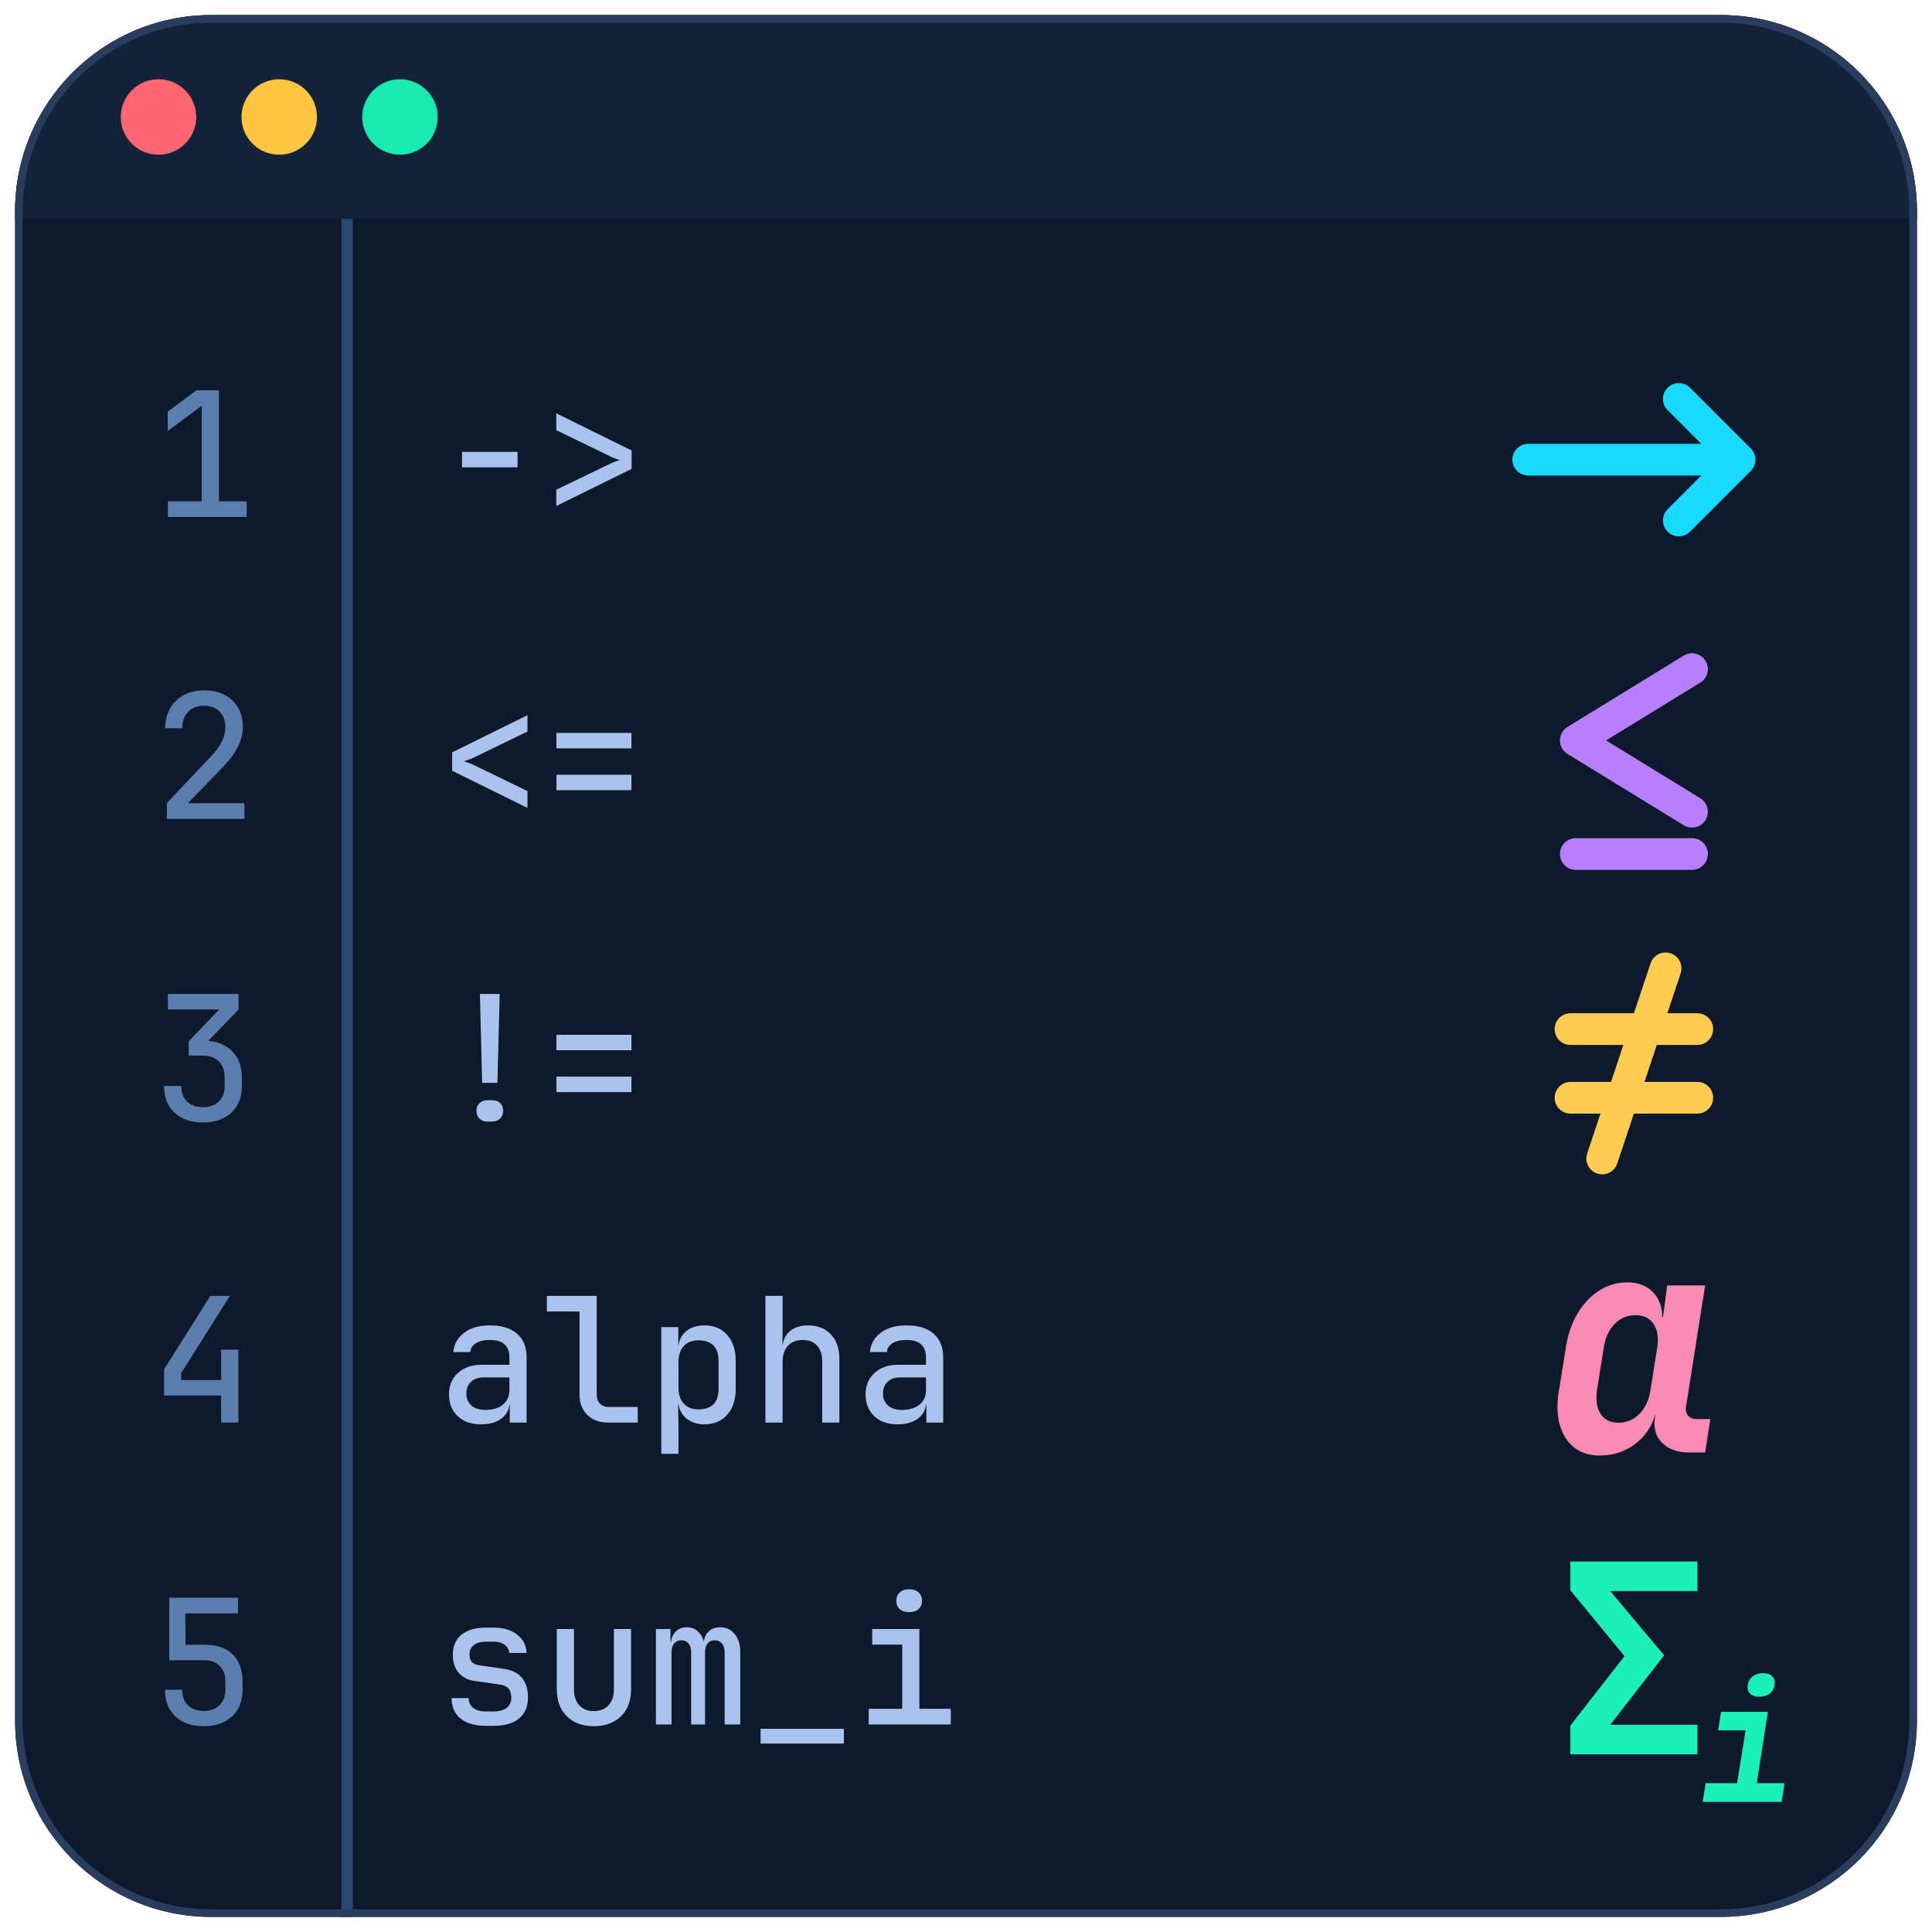
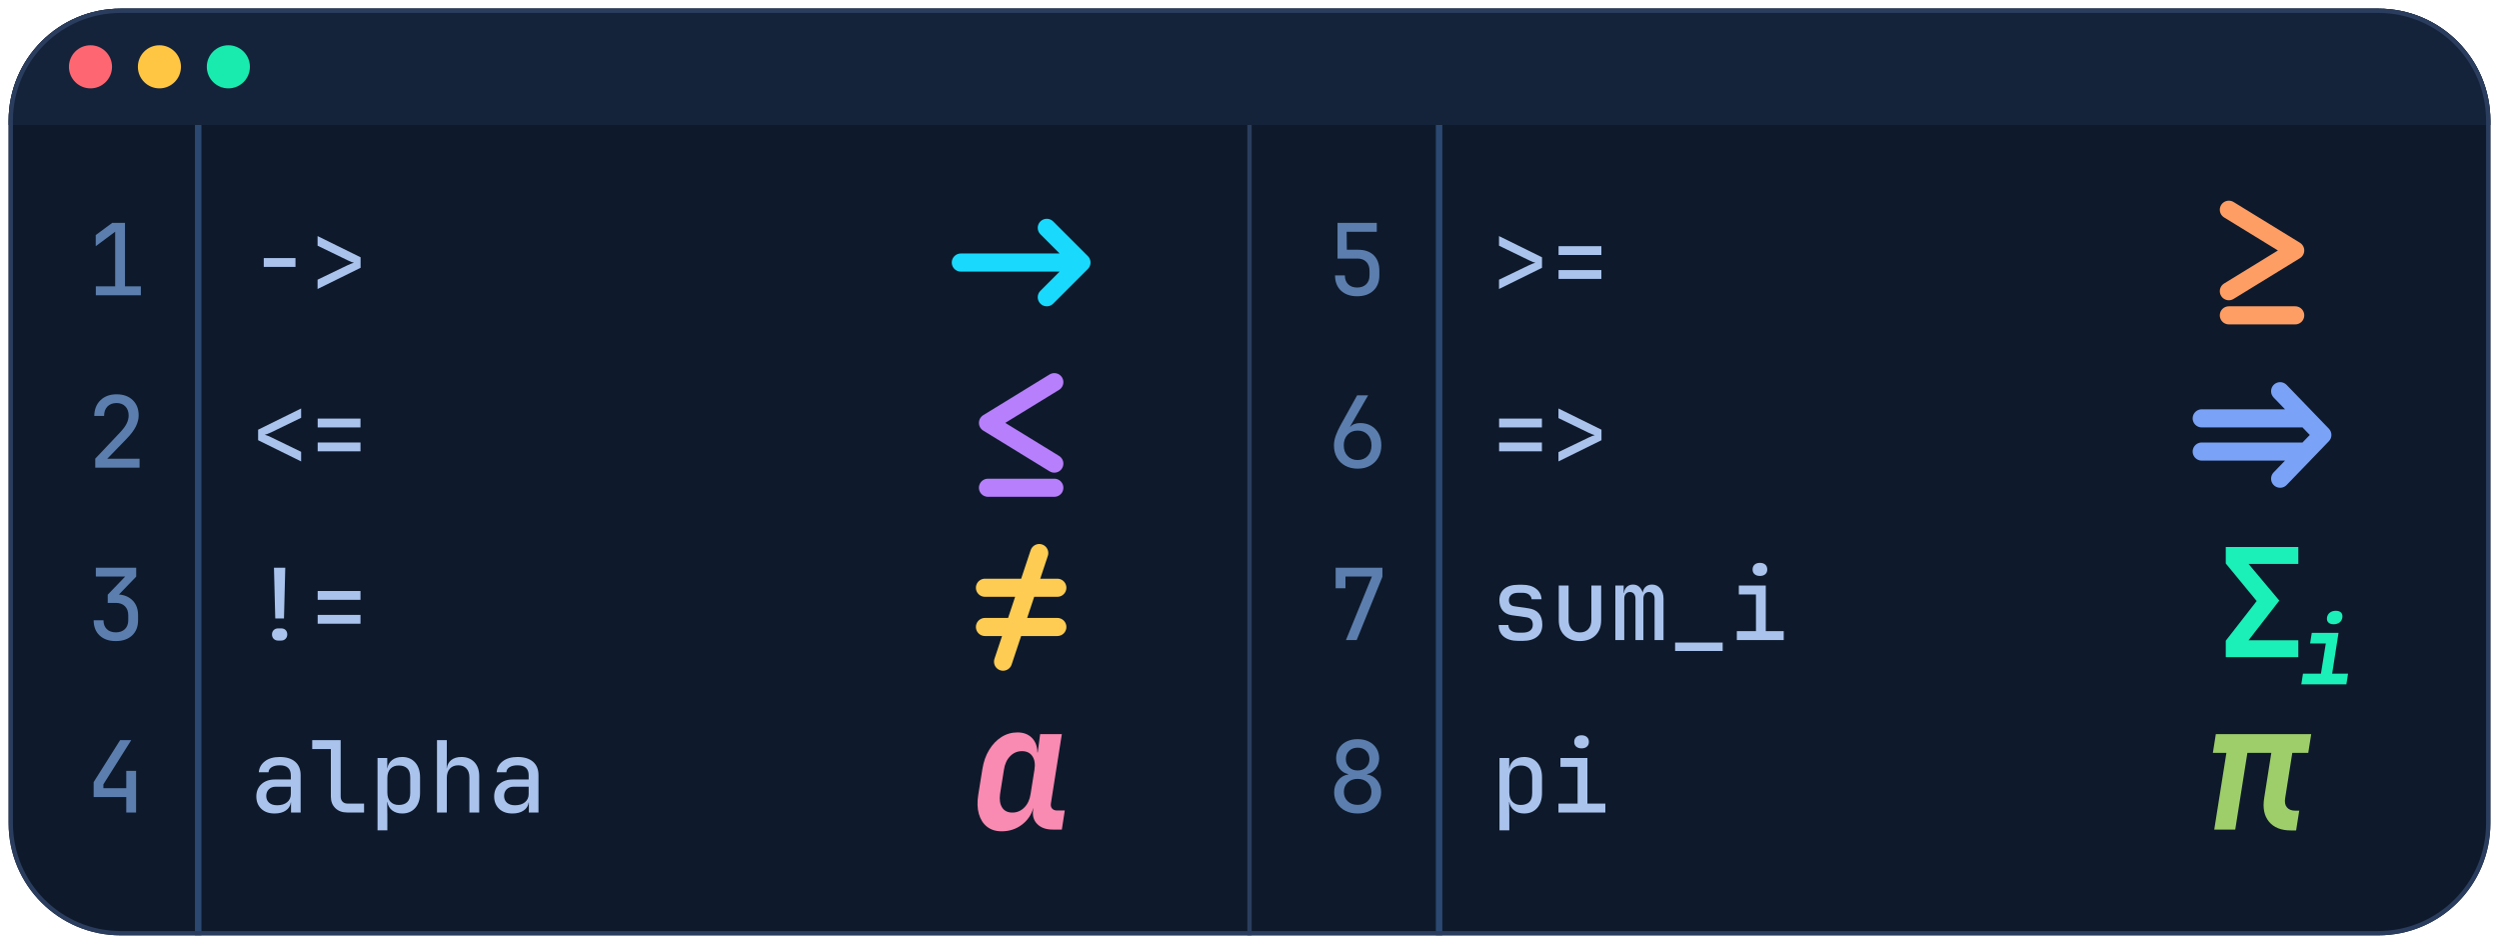
- <svg xmlns="http://www.w3.org/2000/svg" xmlns:xlink="http://www.w3.org/1999/xlink" width="512" height="512" viewBox="0 0 512 512">
+ <svg xmlns="http://www.w3.org/2000/svg" xmlns:xlink="http://www.w3.org/1999/xlink" width="1160" height="438" viewBox="0 0 1160 438">
  <defs>
    <clipPath id="win">
-       <rect x="4" y="4" width="504" height="504" rx="52" />
+       <rect x="4" y="4" width="1152" height="430" rx="52" />
    </clipPath>
    <path id="medium-0031" d="M89 0V90H284V641L88 495V607L254 730H383V90H543V0Z" />
    <path id="medium-002d" d="M140 286V375H460V286Z" />
    <path id="medium-003e" d="M83 63V157L388 304Q407 313 424.0 319.5Q441 326 450 328Q441 330 423.0 336.5Q405 343 388 352L83 500V597L517 383V277Z" />
    <path id="medium-0032" d="M83 0V91L331 353Q379 403 399.5 444.5Q420 486 420 526Q420 583 387.0 617.5Q354 652 298 652Q240 652 206.0 617.0Q172 582 172 522H73Q75 622 136.5 681.0Q198 740 298 740Q400 740 460.5 682.0Q521 624 521 527Q521 474 493.0 416.5Q465 359 398 290L204 90H530V0Z" />
    <path id="medium-003c" d="M517 63 83 277V383L517 597V503L212 355Q193 346 176.0 340.0Q159 334 150 332Q159 329 177.0 323.0Q195 317 212 308L517 160Z" />
    <path id="medium-003d" d="M84 406V495H516V406ZM84 165V254H516V165Z" />
    <path id="medium-0033" d="M290 -10Q187 -10 127.0 46.5Q67 103 67 200H166Q166 143 199.5 110.5Q233 78 291 78Q348 78 382.0 110.5Q416 143 416 200V251Q416 308 382.5 341.5Q349 375 291 375H209V458L385 641H89V730H496V640L322 460Q411 452 463.0 396.5Q515 341 515 251V200Q515 103 454.5 46.5Q394 -10 290 -10Z" />
    <path id="medium-0021" d="M256 218 243 730H357L344 218ZM285 -5Q258 -5 240.5 12.0Q223 29 223 57Q223 84 240.5 101.0Q258 118 285 118H315Q344 118 360.5 101.0Q377 84 377 57Q377 30 359.5 12.5Q342 -5 315 -5Z" />
    <path id="medium-0034" d="M396 0V156H67V307L334 730H446L165 284V245H396V420H495V0Z" />
    <path id="medium-0061" d="M249 -10Q164 -10 114.5 37.5Q65 85 65 162Q65 239 116.5 286.0Q168 333 252 333H413V375Q413 476 301 476Q251 476 220.5 457.5Q190 439 188 406H90Q95 473 151.0 516.5Q207 560 301 560Q402 560 457.0 512.0Q512 464 512 377V0H415V101H413Q406 50 362.5 20.0Q319 -10 249 -10ZM275 73Q338 73 375.5 103.5Q413 134 413 187V260H261Q218 260 191.5 234.5Q165 209 165 167Q165 124 194.0 98.5Q223 73 275 73Z" />
    <path id="medium-006c" d="M382 0Q307 0 262.0 44.0Q217 88 217 161V640H29V730H316V162Q316 129 334.5 109.5Q353 90 385 90H552V0Z" />
    <path id="medium-0070" d="M88 -180V550H186V444H187Q195 498 235.0 529.0Q275 560 337 560Q419 560 468.0 504.5Q517 449 517 354V197Q517 101 468.0 45.5Q419 -10 337 -10Q276 -10 236.0 21.0Q196 52 187 106H185L187 -21V-180ZM302 76Q357 76 387.5 104.5Q418 133 418 197V353Q418 417 387.5 445.5Q357 474 302 474Q249 474 218.0 441.0Q187 408 187 348V202Q187 142 218.0 109.0Q249 76 302 76Z" />
    <path id="medium-0068" d="M88 0V730H187V550L186 445H187Q194 499 232.5 529.5Q271 560 334 560Q416 560 465.0 508.0Q514 456 514 368V0H415V353Q415 412 385.0 444.0Q355 476 303 476Q249 476 218.0 442.5Q187 409 187 349V0Z" />
    <path id="bolditalic-03b1" d="M187 -10Q136 -10 102.5 16.5Q69 43 55.5 90.5Q42 138 52 200L76 349Q86 412 115.0 459.5Q144 507 186.0 533.5Q228 560 278 560Q330 560 361.0 529.0Q392 498 393 445H395L409 550H534L471 151Q468 132 478.0 121.0Q488 110 506 110H551L534 0H481Q423 0 391.5 32.5Q360 65 369 117L370 126Q353 65 303.0 27.5Q253 -10 187 -10ZM249 98Q289 98 318.0 127.5Q347 157 354 206L376 344Q384 393 364.5 422.5Q345 452 304 452Q264 452 235.5 422.5Q207 393 200 344L178 206Q171 157 189.5 127.5Q208 98 249 98Z" />
    <path id="medium-0035" d="M295 -10Q192 -10 132.0 46.5Q72 103 72 200H171Q171 143 204.5 110.5Q238 78 295 78Q353 78 386.5 111.0Q420 144 420 201V247Q420 304 387.5 337.0Q355 370 299 370H97V730H493V640H189L191 459H304Q406 459 462.5 403.5Q519 348 519 247V201Q519 103 458.5 46.5Q398 -10 295 -10Z" />
+     <path id="medium-0036" d="M301 -10Q229 -10 175.0 19.5Q121 49 91.0 102.0Q61 155 61 225Q61 272 79.5 324.0Q98 376 129 431L295 730H406L224 415L227 413Q240 430 266.5 440.0Q293 450 326 450Q389 450 437.0 422.0Q485 394 512.0 344.0Q539 294 539 227Q539 156 509.0 103.0Q479 50 425.5 20.0Q372 -10 301 -10ZM300 77Q363 77 401.5 118.0Q440 159 440 225Q440 292 401.5 333.0Q363 374 300 374Q237 374 198.5 333.0Q160 292 160 225Q160 159 198.5 118.0Q237 77 300 77Z" />
+     <path id="medium-0037" d="M182 0 444 641H177V523H78V730H550V639L290 0Z" />
    <path id="medium-0073" d="M278 -8Q184 -8 132.0 34.0Q80 76 80 152H178Q178 116 204.5 95.5Q231 75 278 75H322Q371 75 397.5 96.0Q424 117 424 155Q424 222 358 230L210 251Q151 260 119.0 299.5Q87 339 87 402Q87 476 137.0 517.0Q187 558 277 558H321Q405 558 457.0 518.0Q509 478 512 412H412Q410 440 386.0 458.5Q362 477 321 477H277Q232 477 207.5 457.0Q183 437 183 403Q183 348 238 341L377 321Q520 302 520 155Q520 77 468.5 34.5Q417 -8 322 -8Z" />
    <path id="medium-0075" d="M299 -10Q202 -10 144.0 47.0Q86 104 86 202V550H185V202Q185 144 215.5 110.5Q246 77 299 77Q353 77 384.0 110.5Q415 144 415 202V550H514V202Q514 104 455.5 47.0Q397 -10 299 -10Z" />
    <path id="medium-006d" d="M57 0V550H141V475H144Q148 513 172.5 536.5Q197 560 235 560Q272 560 297.0 538.0Q322 516 333 479Q339 517 364.0 538.5Q389 560 427 560Q479 560 511.0 520.5Q543 481 543 418V0H453V417Q453 448 437.5 466.5Q422 485 396 485Q370 485 355.0 467.0Q340 449 340 417V0H260V417Q260 448 245.0 466.5Q230 485 204 485Q178 485 162.5 467.0Q147 449 147 417V0Z" />
    <path id="medium-005f" d="M60 -110V-25H540V-110Z" />
    <path id="medium-0069" d="M83 0V90H276V460H103V550H375V90H556V0ZM316 647Q282 647 262.0 664.5Q242 682 242 712Q242 743 262.0 761.0Q282 779 316 779Q350 779 370.0 761.0Q390 743 390 712Q390 682 370.0 664.5Q350 647 316 647Z" />
    <path id="bold-03a3" d="M69 0V109L274 372L69 621V730H550V618H220L424 375L220 112H550V0Z" />
    <path id="bolditalic-0069" d="M30 0 48 114H240L292 437H124L142 550H428L360 114H530L512 0ZM376 642Q338 642 319.0 661.5Q300 681 305 714Q310 747 335.5 766.5Q361 786 399 786Q437 786 455.5 766.5Q474 747 469 714Q464 681 439.0 661.5Q414 642 376 642Z" />
+     <path id="medium-0038" d="M300 -10Q230 -10 176.5 17.0Q123 44 93.0 92.5Q63 141 63 205Q63 273 102.0 323.0Q141 373 206 384V387Q150 399 116.5 443.5Q83 488 83 546Q83 603 110.5 647.0Q138 691 187.0 715.5Q236 740 300 740Q364 740 413.0 715.5Q462 691 489.5 647.0Q517 603 517 546Q517 488 483.5 443.5Q450 399 394 387V384Q459 373 498.0 323.0Q537 273 537 205Q537 141 507.0 92.5Q477 44 423.5 17.0Q370 -10 300 -10ZM300 424Q353 424 386.0 456.0Q419 488 419 539Q419 590 386.0 622.0Q353 654 300 654Q247 654 214.0 622.0Q181 590 181 539Q181 488 214.0 456.0Q247 424 300 424ZM300 77Q362 77 400.5 113.5Q439 150 439 208Q439 266 400.5 302.5Q362 339 300 339Q238 339 199.5 302.5Q161 266 161 208Q161 150 199.5 113.5Q238 77 300 77Z" />
+     <path id="bolditalic-03c0" d="M492 -5Q407 -5 365.5 45.5Q324 96 338 182L379 442H241L171 0H50L120 442H42L59 550H609L592 442H500L459 182Q453 147 469.0 128.0Q485 109 516 109H540L522 -5Z" />
  </defs>
  <g clip-path="url(#win)">
-     <rect x="4" y="4" width="504" height="504" fill="#0e1a2b" />
-     <rect x="4" y="4" width="504" height="54" fill="#14233a" />
-     <rect x="90.5" y="58" width="3" height="450" fill="#2b4871" />
+     <rect x="4" y="4" width="1152" height="430" fill="#0e1a2b" />
+     <rect x="4" y="4" width="1152" height="54" fill="#14233a" />
+     <rect x="90.5" y="58" width="3" height="376" fill="#2b4871" />
+     <rect x="666.5" y="58" width="3" height="376" fill="#2b4871" />
+     <rect x="579.0" y="58" width="2" height="376" fill="#2a3d5e" />
  </g>
-   <rect x="5" y="5" width="502" height="502" rx="51" fill="none" stroke="#2a3d5e" stroke-width="2" />
+   <rect x="5" y="5" width="1150" height="428" rx="51" fill="none" stroke="#2a3d5e" stroke-width="2" />
  <circle cx="42" cy="31.0" r="10" fill="#fe6771" />
  <circle cx="74" cy="31.0" r="10" fill="#fec643" />
  <circle cx="106" cy="31.0" r="10" fill="#19ebae" />
  <g fill="#5c7eae">
    <use xlink:href="#medium-0031" transform="translate(40.40 137.00) scale(0.046 -0.046)" />
  </g>
  <g fill="#aac3ed">
    <use xlink:href="#medium-002d" transform="translate(116.00 137.00) scale(0.046 -0.046)" />
    <use xlink:href="#medium-003e" transform="translate(143.60 137.00) scale(0.046 -0.046)" />
  </g>
-   <path d="M405.00 121.82 L461.00 121.82 M444.90 105.72 L461.00 121.82 L444.90 137.92" fill="none" stroke="#19dafd" stroke-width="8.40" stroke-linecap="round" stroke-linejoin="round" />
+   <path d="M446.00 121.82 L502.00 121.82 M485.90 105.72 L502.00 121.82 L485.90 137.92" fill="none" stroke="#19dafd" stroke-width="8.40" stroke-linecap="round" stroke-linejoin="round" />
  <g fill="#5c7eae">
    <use xlink:href="#medium-0032" transform="translate(40.40 217.00) scale(0.046 -0.046)" />
  </g>
  <g fill="#aac3ed">
    <use xlink:href="#medium-003c" transform="translate(116.00 217.00) scale(0.046 -0.046)" />
    <use xlink:href="#medium-003d" transform="translate(143.60 217.00) scale(0.046 -0.046)" />
  </g>
-   <path d="M448.40 177.32 L417.60 196.22 L448.40 215.12 M417.60 226.32 L448.40 226.32" fill="none" stroke="#b77ffc" stroke-width="8.40" stroke-linecap="round" stroke-linejoin="round" />
+   <path d="M489.40 177.32 L458.60 196.22 L489.40 215.12 M458.60 226.32 L489.40 226.32" fill="none" stroke="#b77ffc" stroke-width="8.40" stroke-linecap="round" stroke-linejoin="round" />
  <g fill="#5c7eae">
    <use xlink:href="#medium-0033" transform="translate(40.40 297.00) scale(0.046 -0.046)" />
  </g>
  <g fill="#aac3ed">
    <use xlink:href="#medium-0021" transform="translate(116.00 297.00) scale(0.046 -0.046)" />
    <use xlink:href="#medium-003d" transform="translate(143.60 297.00) scale(0.046 -0.046)" />
  </g>
-   <path d="M416.20 272.72 L449.80 272.72 M416.20 290.92 L449.80 290.92 M424.60 307.02 L441.40 256.62" fill="none" stroke="#fecc53" stroke-width="8.40" stroke-linecap="round" stroke-linejoin="round" />
+   <path d="M457.20 272.72 L490.80 272.72 M457.20 290.92 L490.80 290.92 M465.60 307.02 L482.40 256.62" fill="none" stroke="#fecc53" stroke-width="8.40" stroke-linecap="round" stroke-linejoin="round" />
  <g fill="#5c7eae">
    <use xlink:href="#medium-0034" transform="translate(40.40 377.00) scale(0.046 -0.046)" />
  </g>
  <g fill="#aac3ed">
    <use xlink:href="#medium-0061" transform="translate(116.00 377.00) scale(0.046 -0.046)" />
    <use xlink:href="#medium-006c" transform="translate(143.60 377.00) scale(0.046 -0.046)" />
    <use xlink:href="#medium-0070" transform="translate(171.20 377.00) scale(0.046 -0.046)" />
    <use xlink:href="#medium-0068" transform="translate(198.80 377.00) scale(0.046 -0.046)" />
    <use xlink:href="#medium-0061" transform="translate(226.40 377.00) scale(0.046 -0.046)" />
  </g>
  <g fill="#f98ab1">
-     <use xlink:href="#bolditalic-03b1" transform="translate(408.90 384.92) scale(0.0805 -0.0805)" />
+     <use xlink:href="#bolditalic-03b1" transform="translate(449.90 384.92) scale(0.0805 -0.0805)" />
  </g>
  <g fill="#5c7eae">
-     <use xlink:href="#medium-0035" transform="translate(40.40 457.00) scale(0.046 -0.046)" />
+     <use xlink:href="#medium-0035" transform="translate(616.40 137.00) scale(0.046 -0.046)" />
  </g>
  <g fill="#aac3ed">
-     <use xlink:href="#medium-0073" transform="translate(116.00 457.00) scale(0.046 -0.046)" />
-     <use xlink:href="#medium-0075" transform="translate(143.60 457.00) scale(0.046 -0.046)" />
-     <use xlink:href="#medium-006d" transform="translate(171.20 457.00) scale(0.046 -0.046)" />
-     <use xlink:href="#medium-005f" transform="translate(198.80 457.00) scale(0.046 -0.046)" />
-     <use xlink:href="#medium-0069" transform="translate(226.40 457.00) scale(0.046 -0.046)" />
+     <use xlink:href="#medium-003e" transform="translate(692.00 137.00) scale(0.046 -0.046)" />
+     <use xlink:href="#medium-003d" transform="translate(719.60 137.00) scale(0.046 -0.046)" />
+   </g>
+   <path d="M1034.60 97.32 L1065.40 116.22 L1034.60 135.12 M1034.60 146.32 L1065.40 146.32" fill="none" stroke="#ff9e64" stroke-width="8.40" stroke-linecap="round" stroke-linejoin="round" />
+   <g fill="#5c7eae">
+     <use xlink:href="#medium-0036" transform="translate(616.40 217.00) scale(0.046 -0.046)" />
+   </g>
+   <g fill="#aac3ed">
+     <use xlink:href="#medium-003d" transform="translate(692.00 217.00) scale(0.046 -0.046)" />
+     <use xlink:href="#medium-003e" transform="translate(719.60 217.00) scale(0.046 -0.046)" />
+   </g>
+   <path d="M1022.00 194.12 L1068.20 194.12 M1022.00 209.52 L1068.20 209.52 M1058.40 181.52 L1078.00 201.82 L1058.40 222.12" fill="none" stroke="#7aa2f7" stroke-width="8.40" stroke-linecap="round" stroke-linejoin="round" />
+   <g fill="#5c7eae">
+     <use xlink:href="#medium-0037" transform="translate(616.40 297.00) scale(0.046 -0.046)" />
+   </g>
+   <g fill="#aac3ed">
+     <use xlink:href="#medium-0073" transform="translate(692.00 297.00) scale(0.046 -0.046)" />
+     <use xlink:href="#medium-0075" transform="translate(719.60 297.00) scale(0.046 -0.046)" />
+     <use xlink:href="#medium-006d" transform="translate(747.20 297.00) scale(0.046 -0.046)" />
+     <use xlink:href="#medium-005f" transform="translate(774.80 297.00) scale(0.046 -0.046)" />
+     <use xlink:href="#medium-0069" transform="translate(802.40 297.00) scale(0.046 -0.046)" />
  </g>
  <g fill="#1af0b8">
-     <use xlink:href="#bold-03a3" transform="translate(411.33 464.92) scale(0.07 -0.07)" />
-     <use xlink:href="#bolditalic-0069" transform="translate(449.93 477.52) scale(0.0434 -0.0434)" />
+     <use xlink:href="#bold-03a3" transform="translate(1028.34 304.92) scale(0.07 -0.07)" />
+     <use xlink:href="#bolditalic-0069" transform="translate(1066.93 317.52) scale(0.0434 -0.0434)" />
+   </g>
+   <g fill="#5c7eae">
+     <use xlink:href="#medium-0038" transform="translate(616.40 377.00) scale(0.046 -0.046)" />
+   </g>
+   <g fill="#aac3ed">
+     <use xlink:href="#medium-0070" transform="translate(692.00 377.00) scale(0.046 -0.046)" />
+     <use xlink:href="#medium-0069" transform="translate(719.60 377.00) scale(0.046 -0.046)" />
+   </g>
+   <g fill="#9ece6a">
+     <use xlink:href="#bolditalic-03c0" transform="translate(1023.80 384.92) scale(0.0805 -0.0805)" />
  </g>
</svg>
